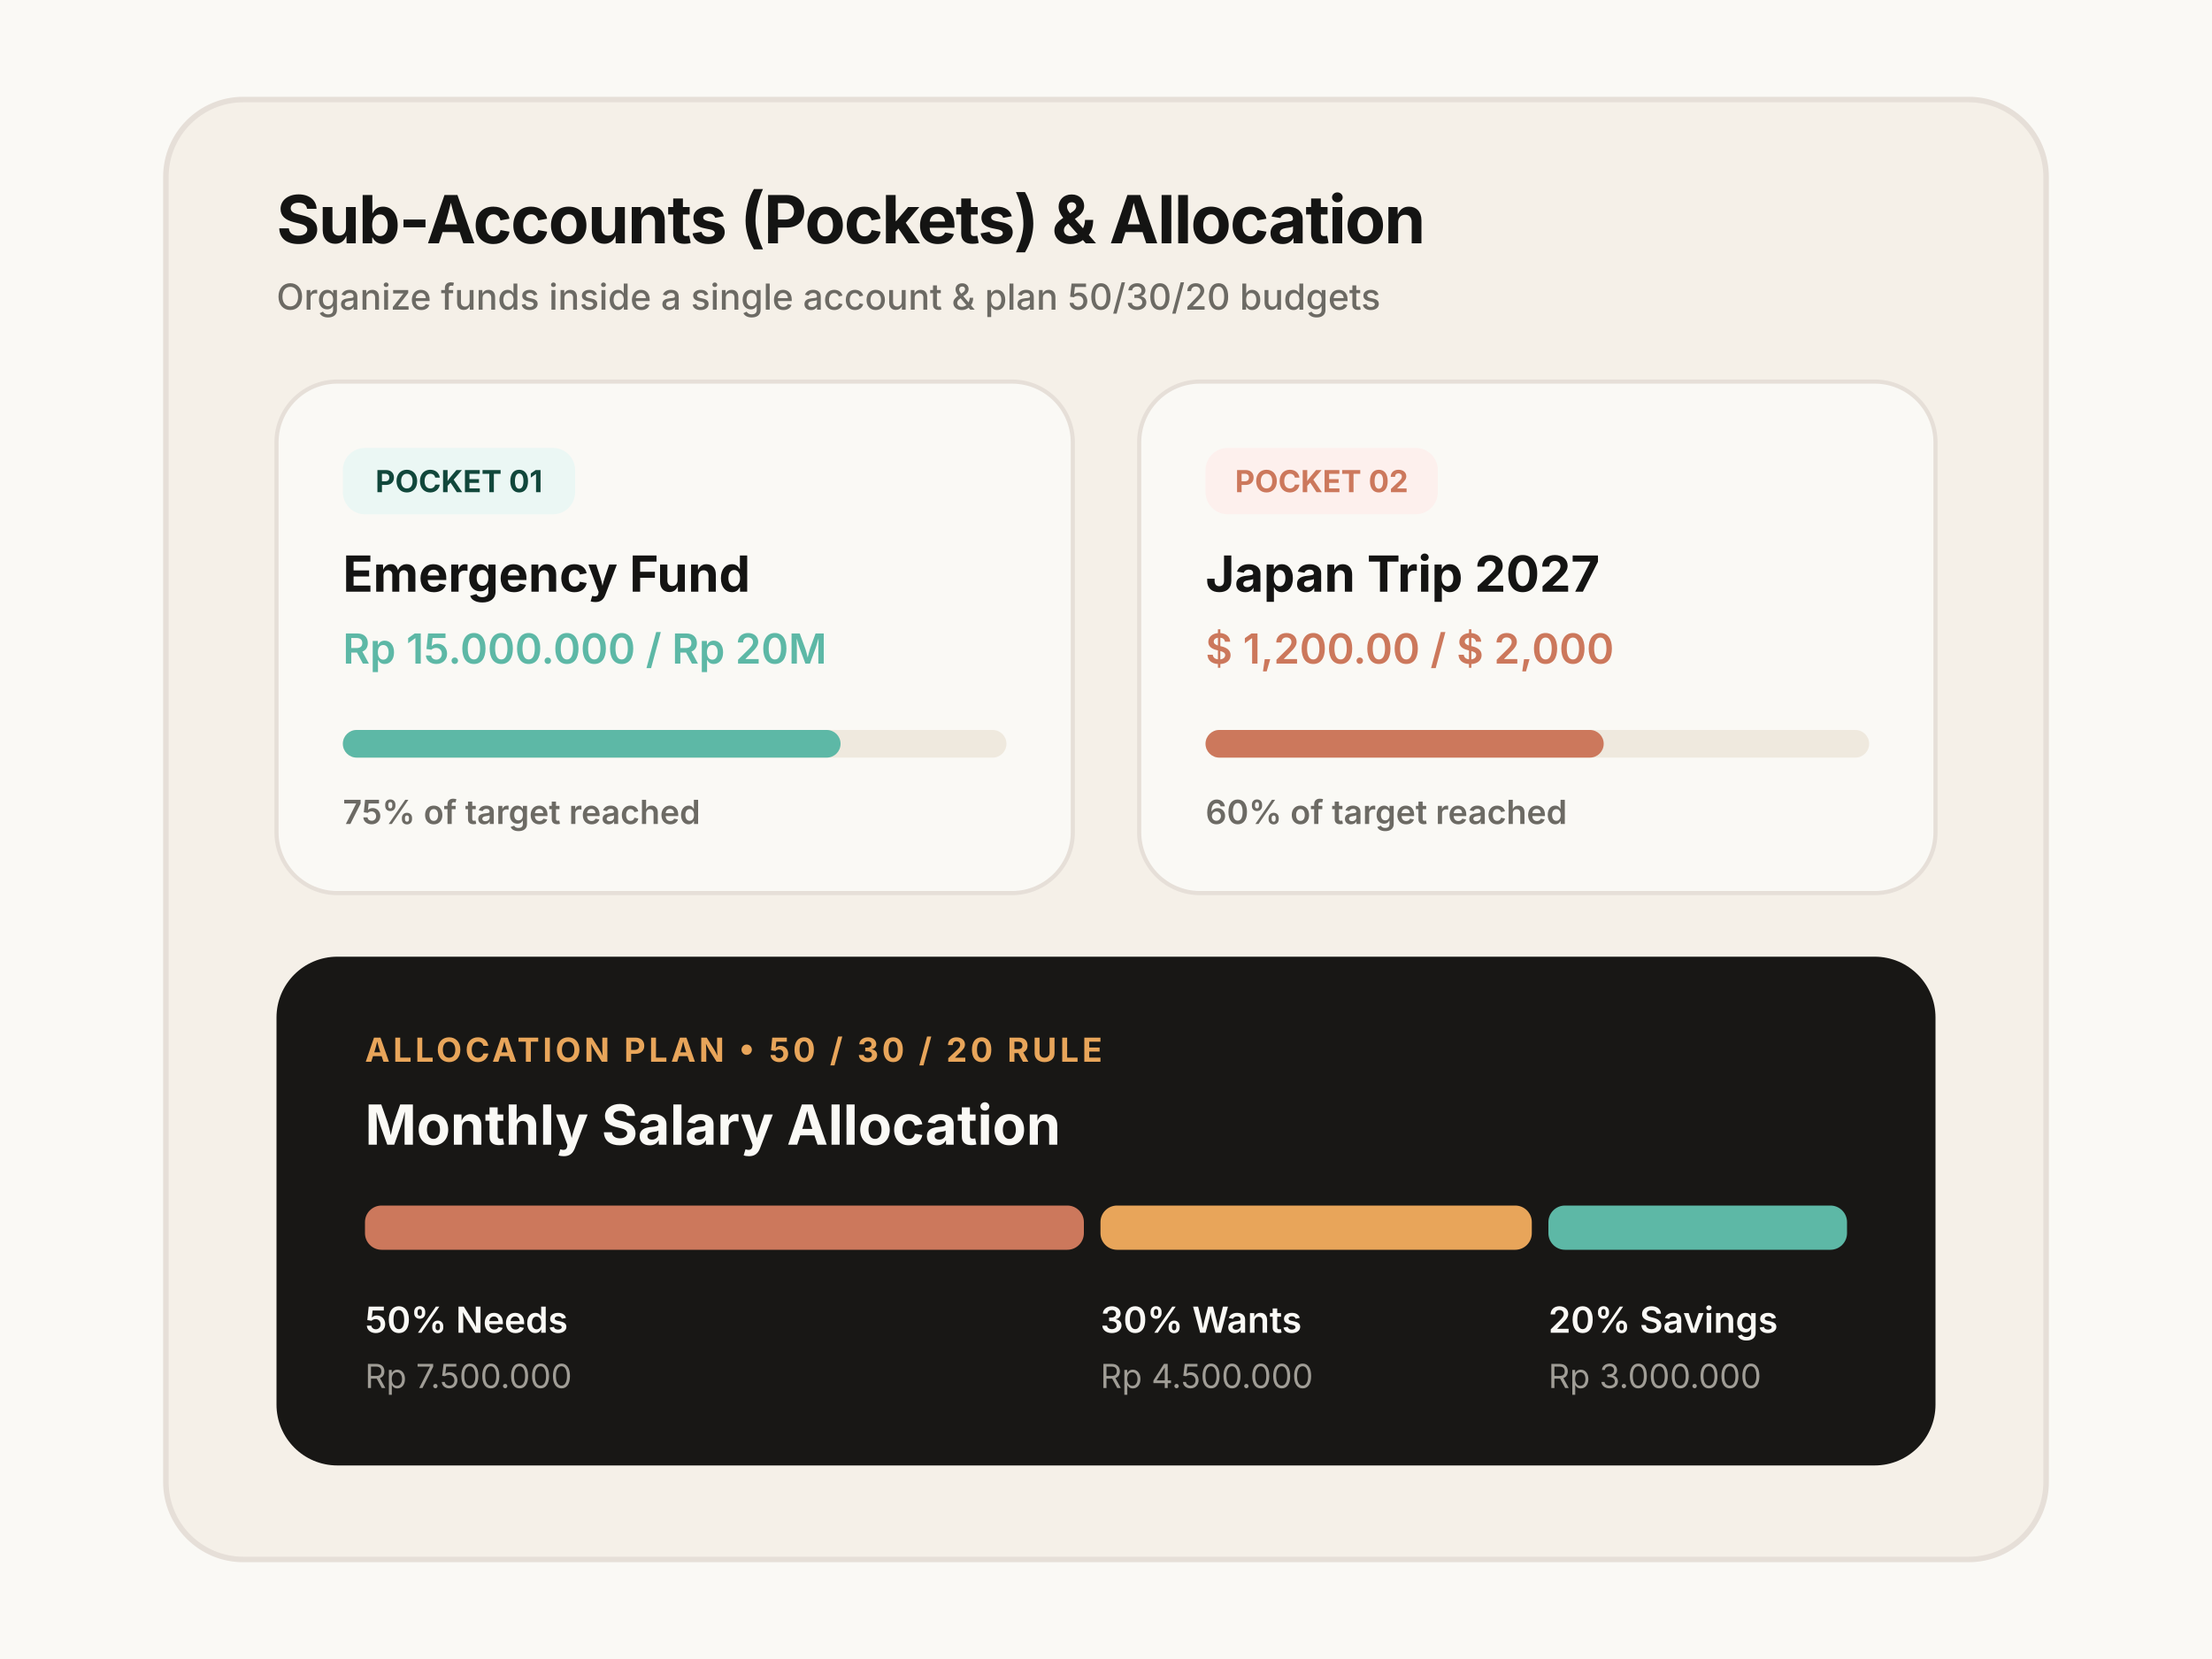
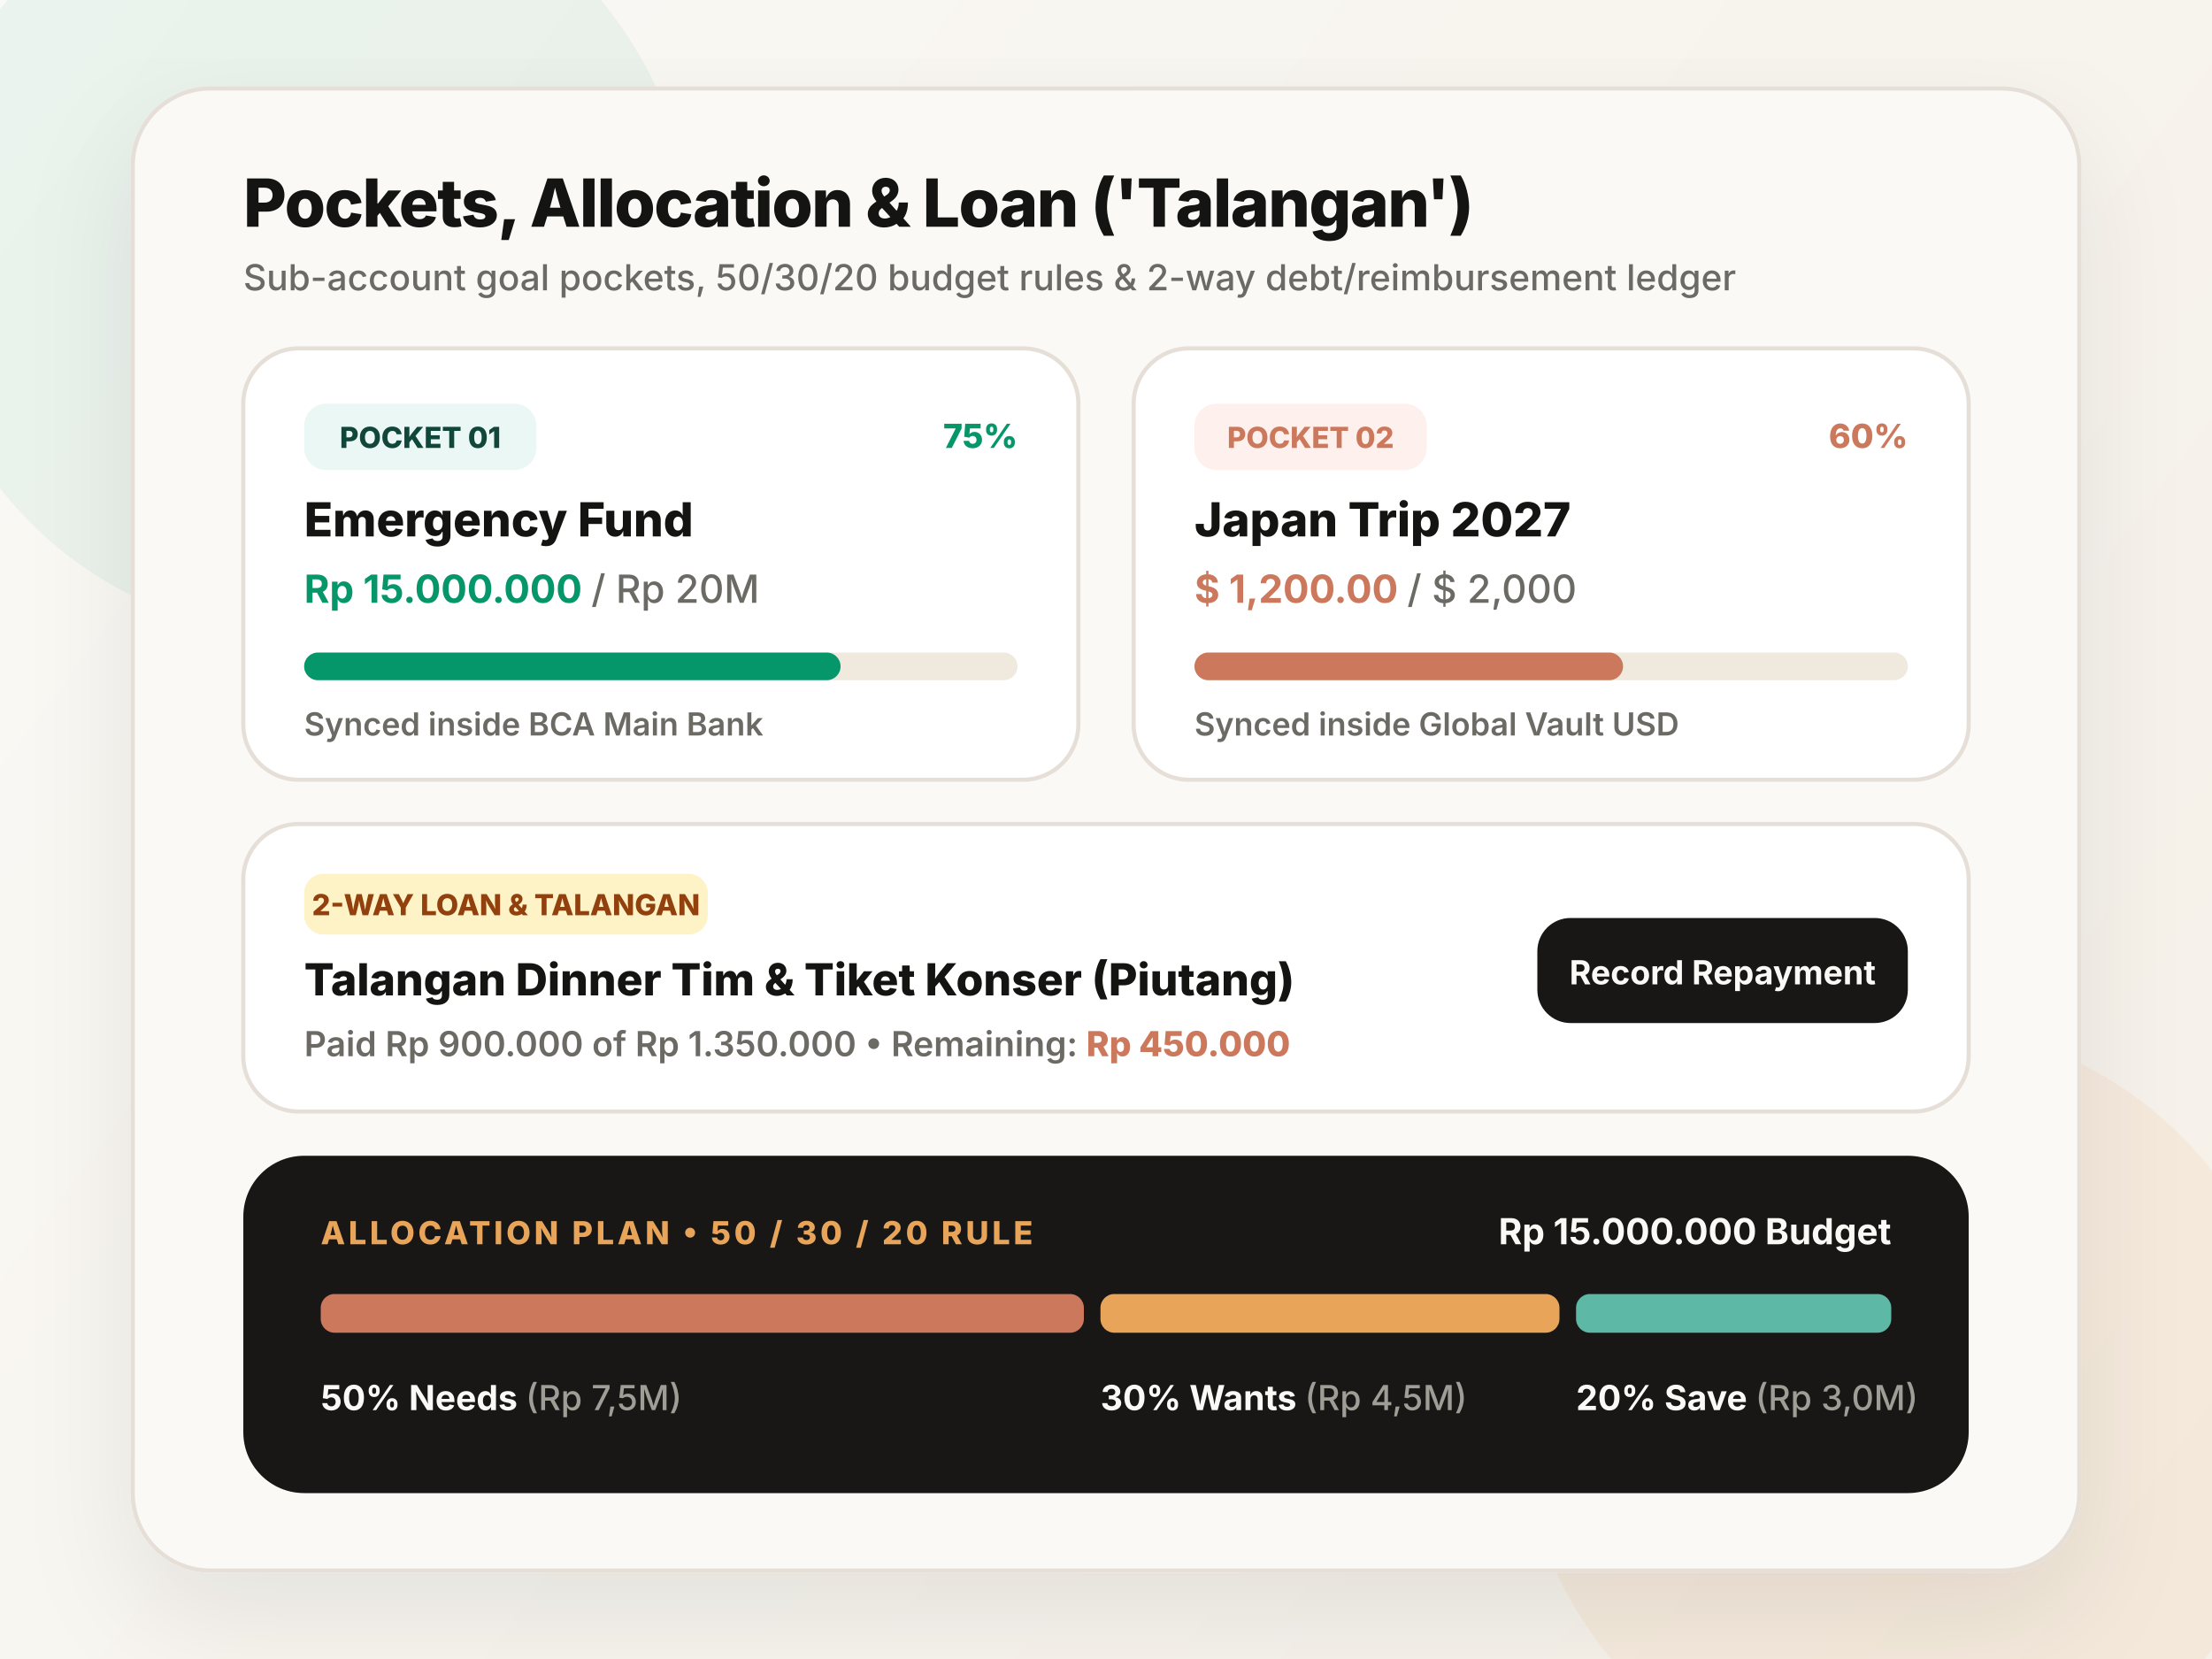
<svg xmlns="http://www.w3.org/2000/svg" viewBox="0 0 800 600" fill="none">
-   <rect width="800" height="600" fill="#FAF9F5" />
-   <rect x="60" y="36" width="680" height="528" rx="28" fill="#F5F0E8" stroke="#E6DFD8" stroke-width="2" />
-   <text x="100" y="88" font-family="Inter, system-ui, sans-serif" font-size="24" font-weight="700" fill="#141413" letter-spacing="-0.5">Sub-Accounts (Pockets) &amp; Allocation</text>
-   <text x="100" y="112" font-family="Inter, system-ui, sans-serif" font-size="13" font-weight="500" fill="#6C6A64">Organize funds inside a single account &amp; plan 50/30/20 budgets</text>
-   <rect x="100" y="138" width="288" height="185" rx="22" fill="#FAF9F5" stroke="#E6DFD8" stroke-width="1.5" />
-   <rect x="124" y="162" width="84" height="24" rx="8" fill="#EBF7F4" />
-   <text x="166" y="178" text-anchor="middle" font-family="Inter, system-ui, sans-serif" font-size="11" font-weight="700" fill="#11473B">POCKET 01</text>
-   <text x="124" y="214" font-family="Inter, system-ui, sans-serif" font-size="18" font-weight="700" fill="#141413">Emergency Fund</text>
-   <text x="124" y="240" font-family="Inter, system-ui, sans-serif" font-size="15" font-weight="600" fill="#5DB8A6">Rp 15.000.000 / Rp 20M</text>
-   <rect x="124" y="264" width="240" height="10" rx="5" fill="#EFE9DE" />
-   <rect x="124" y="264" width="180" height="10" rx="5" fill="#5DB8A6" />
-   <text x="124" y="298" font-family="Inter, system-ui, sans-serif" font-size="12" font-weight="600" fill="#6C6A64">75% of target reached</text>
-   <rect x="412" y="138" width="288" height="185" rx="22" fill="#FAF9F5" stroke="#E6DFD8" stroke-width="1.5" />
-   <rect x="436" y="162" width="84" height="24" rx="8" fill="#FDF0ED" />
-   <text x="478" y="178" text-anchor="middle" font-family="Inter, system-ui, sans-serif" font-size="11" font-weight="700" fill="#CC785C">POCKET 02</text>
-   <text x="436" y="214" font-family="Inter, system-ui, sans-serif" font-size="18" font-weight="700" fill="#141413">Japan Trip 2027</text>
-   <text x="436" y="240" font-family="Inter, system-ui, sans-serif" font-size="15" font-weight="600" fill="#CC785C">$ 1,200.00 / $ 2,000</text>
-   <rect x="436" y="264" width="240" height="10" rx="5" fill="#EFE9DE" />
-   <rect x="436" y="264" width="144" height="10" rx="5" fill="#CC785C" />
-   <text x="436" y="298" font-family="Inter, system-ui, sans-serif" font-size="12" font-weight="600" fill="#6C6A64">60% of target reached</text>
-   <rect x="100" y="346" width="600" height="184" rx="22" fill="#181715" />
-   <text x="132" y="384" font-family="Inter, system-ui, sans-serif" font-size="12" font-weight="700" fill="#E8A55A" letter-spacing="1.2">ALLOCATION PLAN • 50 / 30 / 20 RULE</text>
-   <text x="132" y="414" font-family="Inter, system-ui, sans-serif" font-size="20" font-weight="700" fill="#FAF9F5">Monthly Salary Allocation</text>
-   <rect x="132" y="436" width="260" height="16" rx="6" fill="#CC785C" />
-   <rect x="398" y="436" width="156" height="16" rx="6" fill="#E8A55A" />
-   <rect x="560" y="436" width="108" height="16" rx="6" fill="#5DB8A6" />
-   <text x="132" y="482" font-family="Inter, system-ui, sans-serif" font-size="13" font-weight="600" fill="#FAF9F5">50% Needs</text>
-   <text x="132" y="502" font-family="Inter, system-ui, sans-serif" font-size="12" fill="#A09D96">Rp 7.500.000</text>
-   <text x="398" y="482" font-family="Inter, system-ui, sans-serif" font-size="13" font-weight="600" fill="#FAF9F5">30% Wants</text>
-   <text x="398" y="502" font-family="Inter, system-ui, sans-serif" font-size="12" fill="#A09D96">Rp 4.500.000</text>
-   <text x="560" y="482" font-family="Inter, system-ui, sans-serif" font-size="13" font-weight="600" fill="#FAF9F5">20% Savings</text>
-   <text x="560" y="502" font-family="Inter, system-ui, sans-serif" font-size="12" fill="#A09D96">Rp 3.000.000</text>
+   <defs>
+     <linearGradient id="rekaBg2" x1="0" y1="0" x2="800" y2="600" gradientUnits="userSpaceOnUse">
+       <stop offset="0%" stop-color="#FAF9F5" />
+       <stop offset="100%" stop-color="#F5F0E8" />
+     </linearGradient>
+     <filter id="rekaShadow2" x="-5%" y="-5%" width="110%" height="115%">
+       <feDropShadow dx="0" dy="16" stdDeviation="20" flood-color="#141413" flood-opacity="0.08" />
+     </filter>
+   </defs>
+   <rect width="800" height="600" fill="url(#rekaBg2)" />
+   <circle cx="110" cy="90" r="140" fill="#5DB8A6" fill-opacity="0.1" />
+   <circle cx="690" cy="510" r="140" fill="#E8A55A" fill-opacity="0.1" />
+   <g filter="url(#rekaShadow2)">
+     <rect x="48" y="32" width="704" height="536" rx="28" fill="#FAF9F5" stroke="#E6DFD8" stroke-width="1.5" />
+   </g>
+   <text x="88" y="82" font-family="Inter, system-ui, sans-serif" font-size="24" font-weight="800" fill="#141413" letter-spacing="-0.5">Pockets, Allocation &amp; Loan ('Talangan')</text>
+   <text x="88" y="105" font-family="Inter, system-ui, sans-serif" font-size="13" font-weight="500" fill="#6C6A64">Sub-account goal pockets, 50/30/20 budget rules &amp; 2-way debt/reimbursement ledger</text>
+   <rect x="88" y="126" width="302" height="156" rx="20" fill="#FFFFFF" stroke="#E6DFD8" stroke-width="1.5" />
+   <rect x="110" y="146" width="84" height="24" rx="8" fill="#EBF7F4" />
+   <text x="152" y="162" text-anchor="middle" font-family="Inter, system-ui, sans-serif" font-size="10.5" font-weight="800" fill="#11473B">POCKET 01</text>
+   <text x="368" y="162" text-anchor="end" font-family="Inter, system-ui, sans-serif" font-size="12" font-weight="800" fill="#059669">75%</text>
+   <text x="110" y="194" font-family="Inter, system-ui, sans-serif" font-size="17" font-weight="800" fill="#141413">Emergency Fund</text>
+   <text x="110" y="218" font-family="Inter, system-ui, sans-serif" font-size="14" font-weight="700" fill="#059669">Rp 15.000.000 <tspan fill="#6C6A64" font-weight="500">/ Rp 20M</tspan>
+   </text>
+   <rect x="110" y="236" width="258" height="10" rx="5" fill="#EFE9DE" />
+   <rect x="110" y="236" width="194" height="10" rx="5" fill="#059669" />
+   <text x="110" y="266" font-family="Inter, system-ui, sans-serif" font-size="11.5" font-weight="600" fill="#6C6A64">Synced inside BCA Main Bank</text>
+   <rect x="410" y="126" width="302" height="156" rx="20" fill="#FFFFFF" stroke="#E6DFD8" stroke-width="1.5" />
+   <rect x="432" y="146" width="84" height="24" rx="8" fill="#FDF0ED" />
+   <text x="474" y="162" text-anchor="middle" font-family="Inter, system-ui, sans-serif" font-size="10.5" font-weight="800" fill="#CC785C">POCKET 02</text>
+   <text x="690" y="162" text-anchor="end" font-family="Inter, system-ui, sans-serif" font-size="12" font-weight="800" fill="#CC785C">60%</text>
+   <text x="432" y="194" font-family="Inter, system-ui, sans-serif" font-size="17" font-weight="800" fill="#141413">Japan Trip 2027</text>
+   <text x="432" y="218" font-family="Inter, system-ui, sans-serif" font-size="14" font-weight="700" fill="#CC785C">$ 1,200.00 <tspan fill="#6C6A64" font-weight="500">/ $ 2,000</tspan>
+   </text>
+   <rect x="432" y="236" width="258" height="10" rx="5" fill="#EFE9DE" />
+   <rect x="432" y="236" width="155" height="10" rx="5" fill="#CC785C" />
+   <text x="432" y="266" font-family="Inter, system-ui, sans-serif" font-size="11.5" font-weight="600" fill="#6C6A64">Synced inside Global Vault USD</text>
+   <rect x="88" y="298" width="624" height="104" rx="20" fill="#FFFFFF" stroke="#E6DFD8" stroke-width="1.5" />
+   <rect x="110" y="316" width="146" height="22" rx="7" fill="#FEF3C7" />
+   <text x="183" y="331" text-anchor="middle" font-family="Inter, system-ui, sans-serif" font-size="10.5" font-weight="800" fill="#92400E">2-WAY LOAN &amp; TALANGAN</text>
+   <text x="110" y="360" font-family="Inter, system-ui, sans-serif" font-size="16" font-weight="800" fill="#141413">Talangan Dinner Tim &amp; Tiket Konser (Piutang)</text>
+   <text x="110" y="382" font-family="Inter, system-ui, sans-serif" font-size="12.5" font-weight="600" fill="#6C6A64">Paid Rp 900.000 of Rp 1.350.000 • Remaining: <tspan fill="#CC785C" font-weight="800">Rp 450.000</tspan>
+   </text>
+   <rect x="556" y="332" width="134" height="38" rx="12" fill="#181715" />
+   <text x="623" y="356" text-anchor="middle" font-family="Inter, system-ui, sans-serif" font-size="12" font-weight="700" fill="#FAF9F5">Record Repayment</text>
+   <rect x="88" y="418" width="624" height="122" rx="22" fill="#181715" />
+   <text x="116" y="450" font-family="Inter, system-ui, sans-serif" font-size="11.5" font-weight="800" fill="#E8A55A" letter-spacing="1.2">ALLOCATION PLAN • 50 / 30 / 20 RULE</text>
+   <text x="684" y="450" text-anchor="end" font-family="Inter, system-ui, sans-serif" font-size="13" font-weight="700" fill="#FAF9F5">Rp 15.000.000 Budget</text>
+   <rect x="116" y="468" width="276" height="14" rx="5" fill="#CC785C" />
+   <rect x="398" y="468" width="166" height="14" rx="5" fill="#E8A55A" />
+   <rect x="570" y="468" width="114" height="14" rx="5" fill="#5DB8A6" />
+   <text x="116" y="510" font-family="Inter, system-ui, sans-serif" font-size="12.5" font-weight="700" fill="#FAF9F5">50% Needs <tspan fill="#A09D96" font-weight="500">(Rp 7,5M)</tspan>
+   </text>
+   <text x="398" y="510" font-family="Inter, system-ui, sans-serif" font-size="12.5" font-weight="700" fill="#FAF9F5">30% Wants <tspan fill="#A09D96" font-weight="500">(Rp 4,5M)</tspan>
+   </text>
+   <text x="570" y="510" font-family="Inter, system-ui, sans-serif" font-size="12.5" font-weight="700" fill="#FAF9F5">20% Save <tspan fill="#A09D96" font-weight="500">(Rp 3,0M)</tspan>
+   </text>
</svg>
